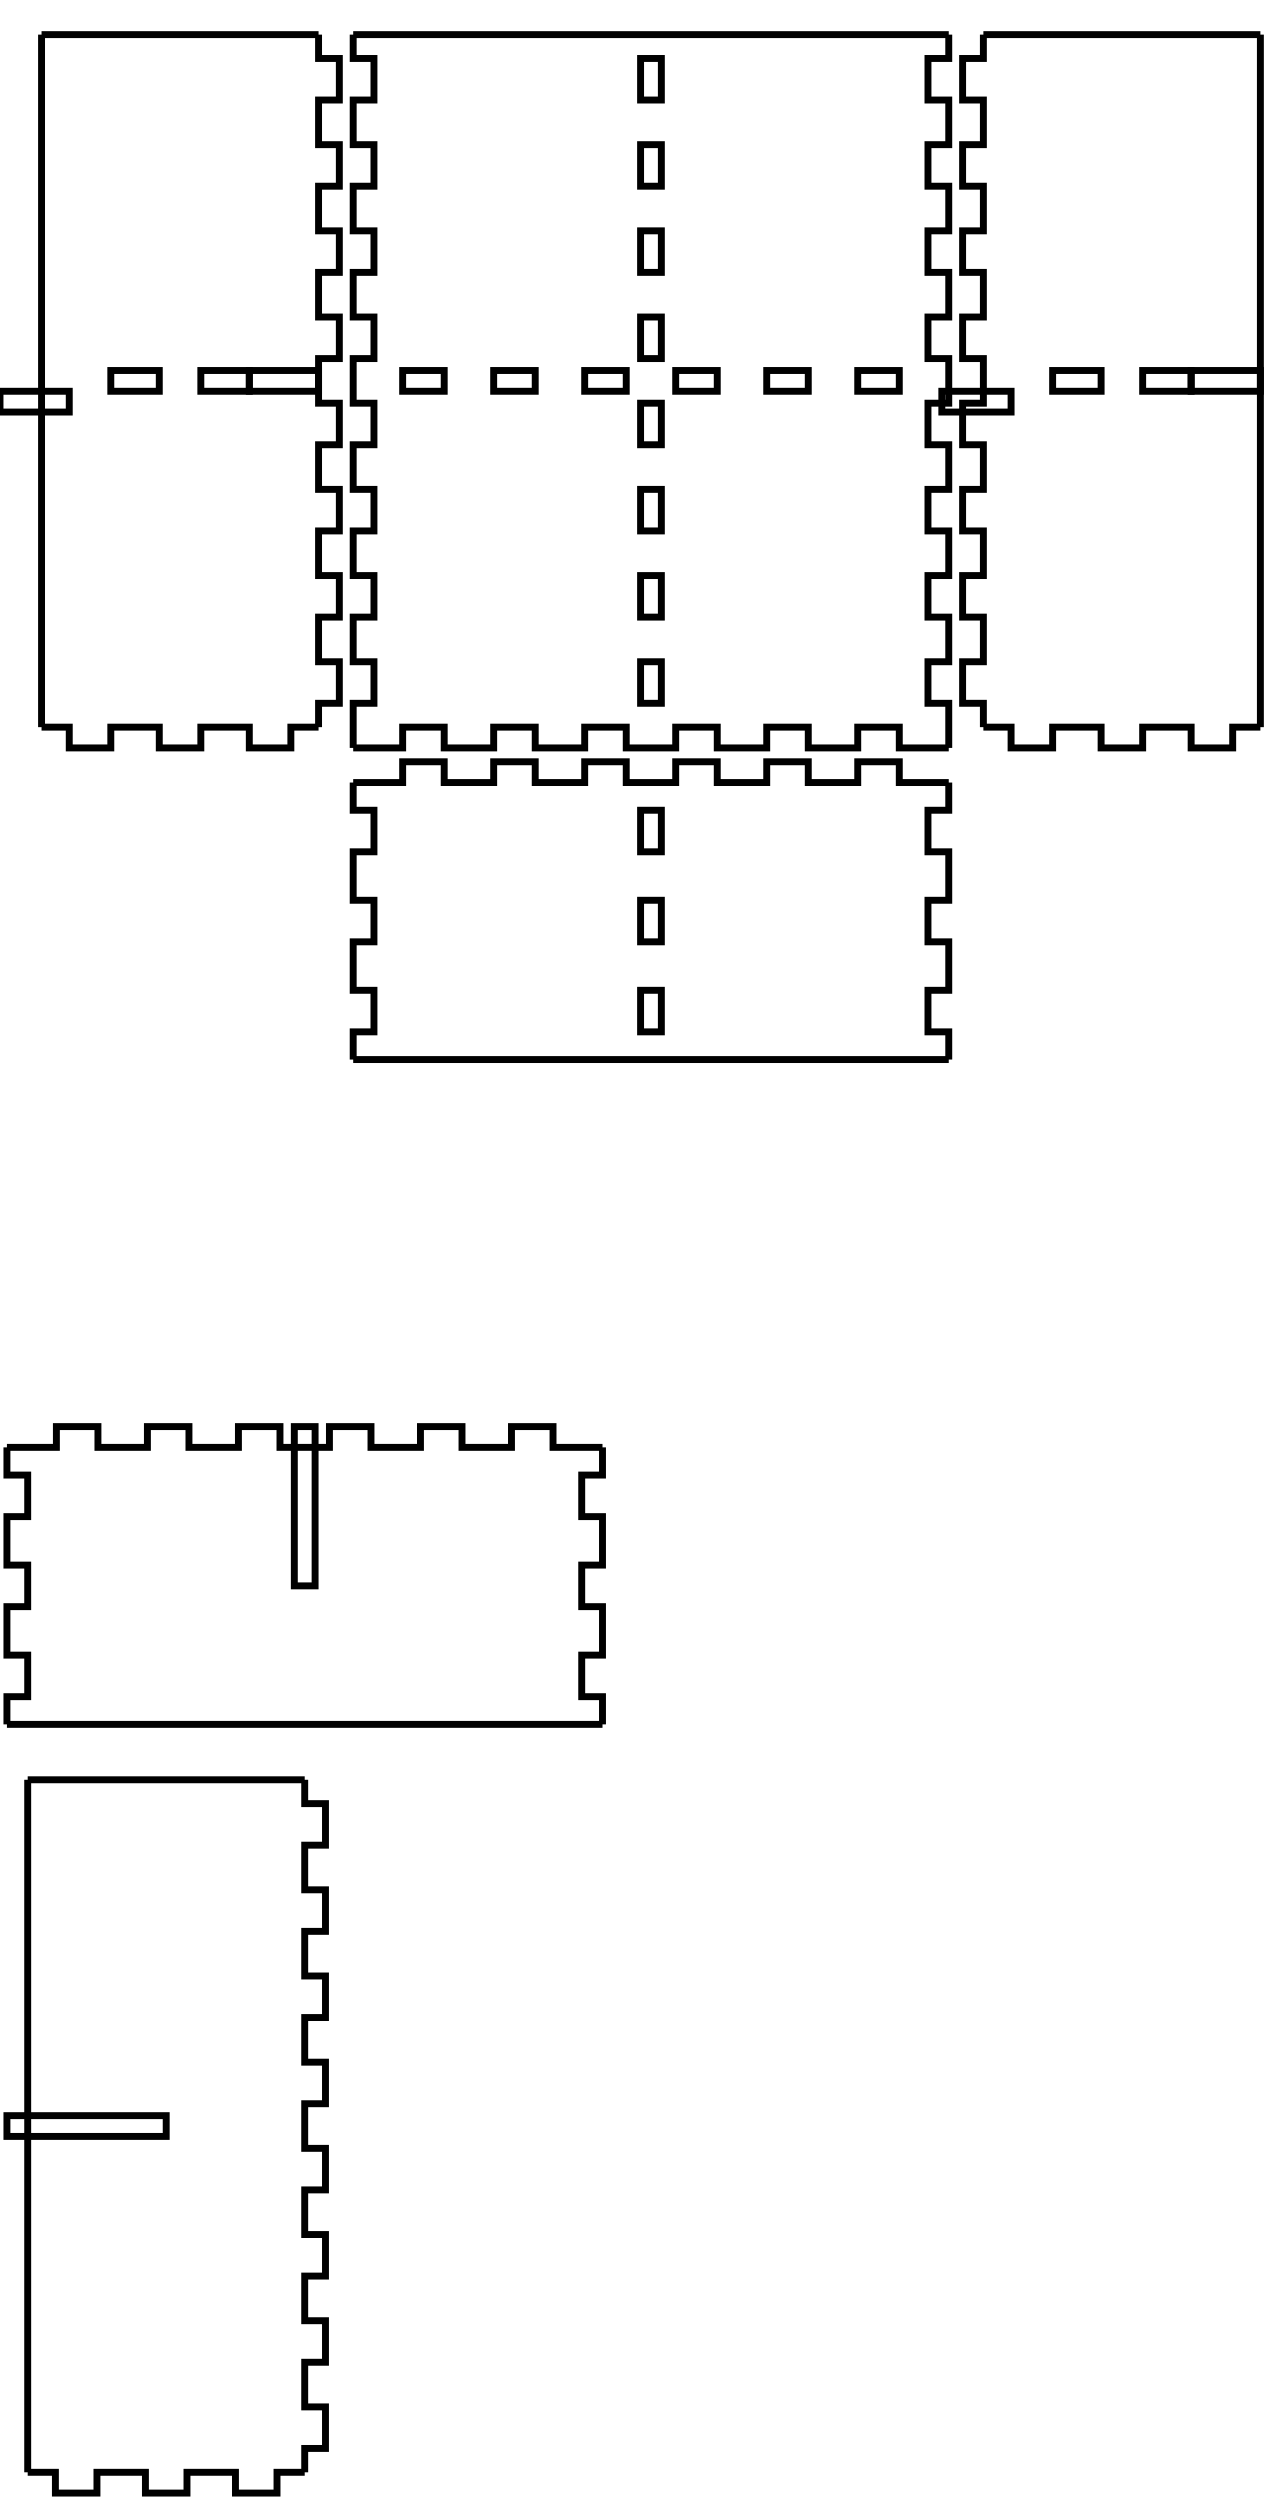
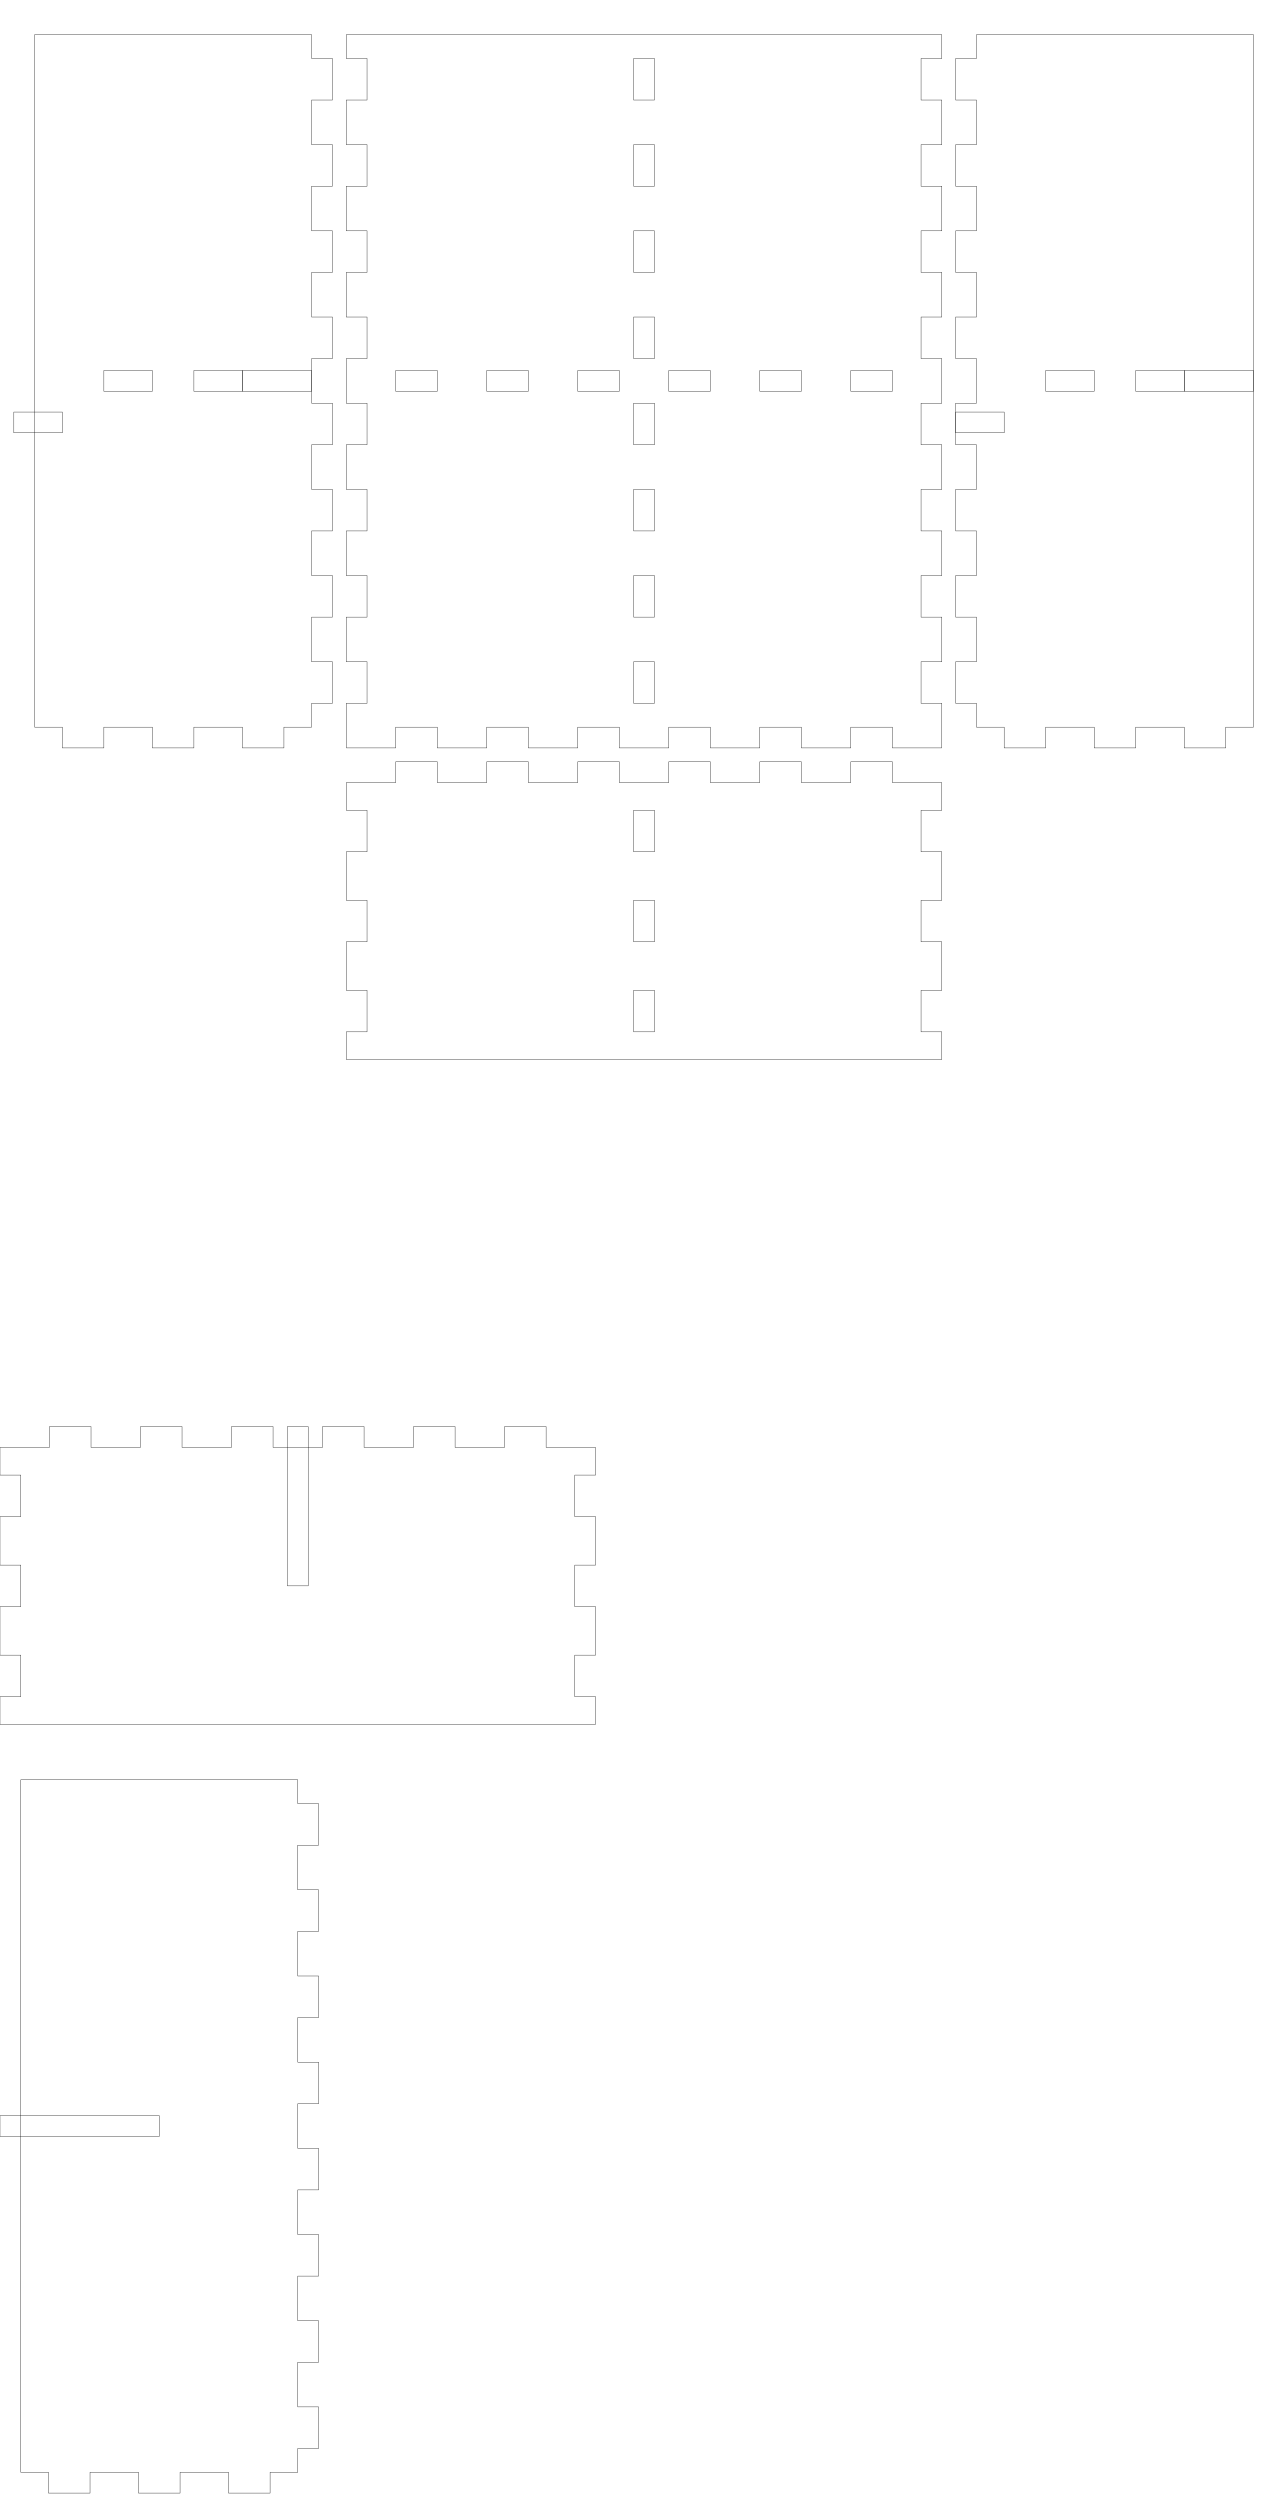
- <svg xmlns="http://www.w3.org/2000/svg" width="183mm" height="361mm" viewBox="-1 0 183 361" version="1.1" id="svg5">
+ <svg xmlns="http://www.w3.org/2000/svg" width="182mm" height="361mm" viewBox="0 0 182 361" version="1.1" id="svg5">
  <defs id="defs2" />
  <g id="layer1">
    <g id="piece_001">
-       <path id="side_001" style="fill:none;stroke:#000000;stroke-width:1" d="M 50 113 L 57.143 113 L 57.143 110 L 63.143 110 L 63.143 113 L 70.286 113 L 70.286 110 L 76.286 110 L 76.286 113 L 83.429 113 L 83.429 110 L 89.429 110 L 89.429 113 L 96.571 113 L 96.571 110 L 102.571 110 L 102.571 113 L 109.714 113 L 109.714 110 L 115.714 110 L 115.714 113 L 122.857 113 L 122.857 110 L 128.857 110 L 128.857 113 L 136 113" />
-       <path id="side_002" style="fill:none;stroke:#000000;stroke-width:1" d="M 136 113 L 136 117 L 133 117 L 133 123 L 136 123 L 136 130 L 133 130 L 133 136 L 136 136 L 136 143 L 133 143 L 133 149 L 136 149 L 136 153" />
-       <path id="hole_001" style="fill:none;stroke:#000000;stroke-width:1" d="M 91.5 117 L 91.5 123 L 94.5 123 L 94.5 117 L 91.5 117 Z" />
-       <path id="hole_002" style="fill:none;stroke:#000000;stroke-width:1" d="M 91.5 130 L 91.5 136 L 94.5 136 L 94.5 130 L 91.5 130 Z" />
-       <path id="hole_003" style="fill:none;stroke:#000000;stroke-width:1" d="M 91.5 143 L 91.5 149 L 94.5 149 L 94.5 143 L 91.5 143 Z" />
-       <path id="side_003" style="fill:none;stroke:#000000;stroke-width:1" d="M 136 153 L 128.857 153 L 128.857 153 L 122.857 153 L 122.857 153 L 115.714 153 L 115.714 153 L 109.714 153 L 109.714 153 L 102.571 153 L 102.571 153 L 96.571 153 L 96.571 153 L 89.429 153 L 89.429 153 L 83.429 153 L 83.429 153 L 76.286 153 L 76.286 153 L 70.286 153 L 70.286 153 L 63.143 153 L 63.143 153 L 57.143 153 L 57.143 153 L 50 153" />
-       <path id="side_004" style="fill:none;stroke:#000000;stroke-width:1" d="M 50 153 L 50 149 L 53 149 L 53 143 L 50 143 L 50 136 L 53 136 L 53 130 L 50 130 L 50 123 L 53 123 L 53 117 L 50 117 L 50 113" />
+       <path id="side_001" style="fill:none;stroke:#000000;stroke-width:0.051" d="M 50 113 L 57.143 113 L 57.143 110 L 63.143 110 L 63.143 113 L 70.286 113 L 70.286 110 L 76.286 110 L 76.286 113 L 83.429 113 L 83.429 110 L 89.429 110 L 89.429 113 L 96.571 113 L 96.571 110 L 102.571 110 L 102.571 113 L 109.714 113 L 109.714 110 L 115.714 110 L 115.714 113 L 122.857 113 L 122.857 110 L 128.857 110 L 128.857 113 L 136 113" />
+       <path id="side_002" style="fill:none;stroke:#000000;stroke-width:0.051" d="M 136 113 L 136 117 L 133 117 L 133 123 L 136 123 L 136 130 L 133 130 L 133 136 L 136 136 L 136 143 L 133 143 L 133 149 L 136 149 L 136 153" />
+       <path id="hole_001" style="fill:none;stroke:#000000;stroke-width:0.051" d="M 91.5 117 L 91.5 123 L 94.5 123 L 94.5 117 L 91.5 117 Z" />
+       <path id="hole_002" style="fill:none;stroke:#000000;stroke-width:0.051" d="M 91.5 130 L 91.5 136 L 94.5 136 L 94.5 130 L 91.5 130 Z" />
+       <path id="hole_003" style="fill:none;stroke:#000000;stroke-width:0.051" d="M 91.5 143 L 91.5 149 L 94.5 149 L 94.5 143 L 91.5 143 Z" />
+       <path id="side_003" style="fill:none;stroke:#000000;stroke-width:0.051" d="M 136 153 L 128.857 153 L 128.857 153 L 122.857 153 L 122.857 153 L 115.714 153 L 115.714 153 L 109.714 153 L 109.714 153 L 102.571 153 L 102.571 153 L 96.571 153 L 96.571 153 L 89.429 153 L 89.429 153 L 83.429 153 L 83.429 153 L 76.286 153 L 76.286 153 L 70.286 153 L 70.286 153 L 63.143 153 L 63.143 153 L 57.143 153 L 57.143 153 L 50 153" />
+       <path id="side_004" style="fill:none;stroke:#000000;stroke-width:0.051" d="M 50 153 L 50 149 L 53 149 L 53 143 L 50 143 L 50 136 L 53 136 L 53 130 L 50 130 L 50 123 L 53 123 L 53 117 L 50 117 L 50 113" />
    </g>
    <g id="xdivider_001">
-       <path id="side_005" style="fill:none;stroke:#000000;stroke-width:1" d="M 0 209 L 7.143 209 L 7.143 206 L 13.143 206 L 13.143 209 L 20.286 209 L 20.286 206 L 26.286 206 L 26.286 209 L 33.429 209 L 33.429 206 L 39.429 206 L 39.429 209 L 46.571 209 L 46.571 206 L 52.571 206 L 52.571 209 L 59.714 209 L 59.714 206 L 65.714 206 L 65.714 209 L 72.857 209 L 72.857 206 L 78.857 206 L 78.857 209 L 86 209" />
-       <path id="side_006" style="fill:none;stroke:#000000;stroke-width:1" d="M 86 209 L 86 213 L 83 213 L 83 219 L 86 219 L 86 226 L 83 226 L 83 232 L 86 232 L 86 239 L 83 239 L 83 245 L 86 245 L 86 249" />
-       <path id="slot_001" style="fill:none;stroke:#000000;stroke-width:1" d="M 41.5 206 L 41.5 229 L 44.5 229 L 44.5 206 L 41.5 206 Z" />
-       <path id="side_007" style="fill:none;stroke:#000000;stroke-width:1" d="M 86 249 L 78.857 249 L 78.857 249 L 72.857 249 L 72.857 249 L 65.714 249 L 65.714 249 L 59.714 249 L 59.714 249 L 52.571 249 L 52.571 249 L 46.571 249 L 46.571 249 L 39.429 249 L 39.429 249 L 33.429 249 L 33.429 249 L 26.286 249 L 26.286 249 L 20.286 249 L 20.286 249 L 13.143 249 L 13.143 249 L 7.143 249 L 7.143 249 L 0 249" />
-       <path id="side_008" style="fill:none;stroke:#000000;stroke-width:1" d="M 0 249 L 0 245 L 3 245 L 3 239 L 0 239 L 0 232 L 3 232 L 3 226 L 0 226 L 0 219 L 3 219 L 3 213 L 0 213 L 0 209" />
+       <path id="side_005" style="fill:none;stroke:#000000;stroke-width:0.051" d="M 0 209 L 7.143 209 L 7.143 206 L 13.143 206 L 13.143 209 L 20.286 209 L 20.286 206 L 26.286 206 L 26.286 209 L 33.429 209 L 33.429 206 L 39.429 206 L 39.429 209 L 46.571 209 L 46.571 206 L 52.571 206 L 52.571 209 L 59.714 209 L 59.714 206 L 65.714 206 L 65.714 209 L 72.857 209 L 72.857 206 L 78.857 206 L 78.857 209 L 86 209" />
+       <path id="side_006" style="fill:none;stroke:#000000;stroke-width:0.051" d="M 86 209 L 86 213 L 83 213 L 83 219 L 86 219 L 86 226 L 83 226 L 83 232 L 86 232 L 86 239 L 83 239 L 83 245 L 86 245 L 86 249" />
+       <path id="slot_001" style="fill:none;stroke:#000000;stroke-width:0.051" d="M 41.5 206 L 41.5 229 L 44.5 229 L 44.5 206 L 41.5 206 Z" />
+       <path id="side_007" style="fill:none;stroke:#000000;stroke-width:0.051" d="M 86 249 L 78.857 249 L 78.857 249 L 72.857 249 L 72.857 249 L 65.714 249 L 65.714 249 L 59.714 249 L 59.714 249 L 52.571 249 L 52.571 249 L 46.571 249 L 46.571 249 L 39.429 249 L 39.429 249 L 33.429 249 L 33.429 249 L 26.286 249 L 26.286 249 L 20.286 249 L 20.286 249 L 13.143 249 L 13.143 249 L 7.143 249 L 7.143 249 L 0 249" />
+       <path id="side_008" style="fill:none;stroke:#000000;stroke-width:0.051" d="M 0 249 L 0 245 L 3 245 L 3 239 L 0 239 L 0 232 L 3 232 L 3 226 L 0 226 L 0 219 L 3 219 L 3 213 L 0 213 L 0 209" />
    </g>
    <g id="piece_002">
-       <path id="side_009" style="fill:none;stroke:#000000;stroke-width:1" d="M 5 5 L 9 5 L 9 5 L 15 5 L 15 5 L 22 5 L 22 5 L 28 5 L 28 5 L 35 5 L 35 5 L 41 5 L 41 5 L 45 5" />
-       <path id="side_010" style="fill:none;stroke:#000000;stroke-width:1" d="M 45 5 L 45 8.444 L 48 8.444 L 48 14.444 L 45 14.444 L 45 20.889 L 48 20.889 L 48 26.889 L 45 26.889 L 45 33.333 L 48 33.333 L 48 39.333 L 45 39.333 L 45 45.778 L 48 45.778 L 48 51.778 L 45 51.778 L 45 58.222 L 48 58.222 L 48 64.222 L 45 64.222 L 45 70.667 L 48 70.667 L 48 76.667 L 45 76.667 L 45 83.111 L 48 83.111 L 48 89.111 L 45 89.111 L 45 95.556 L 48 95.556 L 48 101.556 L 45 101.556 L 45 105" />
-       <path id="side_011" style="fill:none;stroke:#000000;stroke-width:1" d="M 45 105 L 41 105 L 41 108 L 35 108 L 35 105 L 28 105 L 28 108 L 22 108 L 22 105 L 15 105 L 15 108 L 9 108 L 9 105 L 5 105" />
-       <path id="hole_004" style="fill:none;stroke:#000000;stroke-width:1" d="M 45 53.5 L 35 53.5 L 35 56.5 L 45 56.5 L 45 53.5 Z" />
-       <path id="hole_005" style="fill:none;stroke:#000000;stroke-width:1" d="M 35 53.5 L 28 53.5 L 28 56.5 L 35 56.5 L 35 53.5 Z" />
-       <path id="hole_006" style="fill:none;stroke:#000000;stroke-width:1" d="M 22 53.5 L 15 53.5 L 15 56.5 L 22 56.5 L 22 53.5 Z" />
-       <path id="hole_007" style="fill:none;stroke:#000000;stroke-width:1" d="M 9 59.5 L -1 59.5 L -1 56.5 L 9 56.5 L 9 59.5 Z" />
-       <path id="side_012" style="fill:none;stroke:#000000;stroke-width:1" d="M 5 105 L 5 101.556 L 5 101.556 L 5 95.556 L 5 95.556 L 5 89.111 L 5 89.111 L 5 83.111 L 5 83.111 L 5 76.667 L 5 76.667 L 5 70.667 L 5 70.667 L 5 64.222 L 5 64.222 L 5 58.222 L 5 58.222 L 5 51.778 L 5 51.778 L 5 45.778 L 5 45.778 L 5 39.333 L 5 39.333 L 5 33.333 L 5 33.333 L 5 26.889 L 5 26.889 L 5 20.889 L 5 20.889 L 5 14.444 L 5 14.444 L 5 8.444 L 5 8.444 L 5 5" />
+       <path id="side_009" style="fill:none;stroke:#000000;stroke-width:0.051" d="M 5 5 L 9 5 L 9 5 L 15 5 L 15 5 L 22 5 L 22 5 L 28 5 L 28 5 L 35 5 L 35 5 L 41 5 L 41 5 L 45 5" />
+       <path id="side_010" style="fill:none;stroke:#000000;stroke-width:0.051" d="M 45 5 L 45 8.444 L 48 8.444 L 48 14.444 L 45 14.444 L 45 20.889 L 48 20.889 L 48 26.889 L 45 26.889 L 45 33.333 L 48 33.333 L 48 39.333 L 45 39.333 L 45 45.778 L 48 45.778 L 48 51.778 L 45 51.778 L 45 58.222 L 48 58.222 L 48 64.222 L 45 64.222 L 45 70.667 L 48 70.667 L 48 76.667 L 45 76.667 L 45 83.111 L 48 83.111 L 48 89.111 L 45 89.111 L 45 95.556 L 48 95.556 L 48 101.556 L 45 101.556 L 45 105" />
+       <path id="side_011" style="fill:none;stroke:#000000;stroke-width:0.051" d="M 45 105 L 41 105 L 41 108 L 35 108 L 35 105 L 28 105 L 28 108 L 22 108 L 22 105 L 15 105 L 15 108 L 9 108 L 9 105 L 5 105" />
+       <path id="hole_004" style="fill:none;stroke:#000000;stroke-width:0.051" d="M 45 53.5 L 35 53.5 L 35 56.5 L 45 56.5 L 45 53.5 Z" />
+       <path id="hole_005" style="fill:none;stroke:#000000;stroke-width:0.051" d="M 35 53.5 L 28 53.5 L 28 56.5 L 35 56.5 L 35 53.5 Z" />
+       <path id="hole_006" style="fill:none;stroke:#000000;stroke-width:0.051" d="M 22 53.5 L 15 53.5 L 15 56.5 L 22 56.5 L 22 53.5 Z" />
+       <path id="hole_007" style="fill:none;stroke:#000000;stroke-width:0.051" d="M 9 59.5 L 2 59.5 L 2 62.5 L 9 62.5 L 9 59.5 Z" />
+       <path id="side_012" style="fill:none;stroke:#000000;stroke-width:0.051" d="M 5 105 L 5 101.556 L 5 101.556 L 5 95.556 L 5 95.556 L 5 89.111 L 5 89.111 L 5 83.111 L 5 83.111 L 5 76.667 L 5 76.667 L 5 70.667 L 5 70.667 L 5 64.222 L 5 64.222 L 5 58.222 L 5 58.222 L 5 51.778 L 5 51.778 L 5 45.778 L 5 45.778 L 5 39.333 L 5 39.333 L 5 33.333 L 5 33.333 L 5 26.889 L 5 26.889 L 5 20.889 L 5 20.889 L 5 14.444 L 5 14.444 L 5 8.444 L 5 8.444 L 5 5" />
    </g>
    <g id="ydivider_001">
-       <path id="side_013" style="fill:none;stroke:#000000;stroke-width:1" d="M 3 257 L 7 257 L 7 257 L 13 257 L 13 257 L 20 257 L 20 257 L 26 257 L 26 257 L 33 257 L 33 257 L 39 257 L 39 257 L 43 257" />
-       <path id="slot_002" style="fill:none;stroke:#000000;stroke-width:1" d="M 0 305.5 L 23 305.5 L 23 308.5 L 0 308.5 L 0 305.5 Z" />
-       <path id="side_014" style="fill:none;stroke:#000000;stroke-width:1" d="M 43 257 L 43 260.444 L 46 260.444 L 46 266.444 L 43 266.444 L 43 272.889 L 46 272.889 L 46 278.889 L 43 278.889 L 43 285.333 L 46 285.333 L 46 291.333 L 43 291.333 L 43 297.778 L 46 297.778 L 46 303.778 L 43 303.778 L 43 310.222 L 46 310.222 L 46 316.222 L 43 316.222 L 43 322.667 L 46 322.667 L 46 328.667 L 43 328.667 L 43 335.111 L 46 335.111 L 46 341.111 L 43 341.111 L 43 347.556 L 46 347.556 L 46 353.556 L 43 353.556 L 43 357" />
-       <path id="side_015" style="fill:none;stroke:#000000;stroke-width:1" d="M 43 357 L 39 357 L 39 360 L 33 360 L 33 357 L 26 357 L 26 360 L 20 360 L 20 357 L 13 357 L 13 360 L 7 360 L 7 357 L 3 357" />
-       <path id="side_016" style="fill:none;stroke:#000000;stroke-width:1" d="M 3 357 L 3 353.556 L 3 353.556 L 3 347.556 L 3 347.556 L 3 341.111 L 3 341.111 L 3 335.111 L 3 335.111 L 3 328.667 L 3 328.667 L 3 322.667 L 3 322.667 L 3 316.222 L 3 316.222 L 3 310.222 L 3 310.222 L 3 303.778 L 3 303.778 L 3 297.778 L 3 297.778 L 3 291.333 L 3 291.333 L 3 285.333 L 3 285.333 L 3 278.889 L 3 278.889 L 3 272.889 L 3 272.889 L 3 266.444 L 3 266.444 L 3 260.444 L 3 260.444 L 3 257" />
+       <path id="side_013" style="fill:none;stroke:#000000;stroke-width:0.051" d="M 3 257 L 7 257 L 7 257 L 13 257 L 13 257 L 20 257 L 20 257 L 26 257 L 26 257 L 33 257 L 33 257 L 39 257 L 39 257 L 43 257" />
+       <path id="slot_002" style="fill:none;stroke:#000000;stroke-width:0.051" d="M 0 305.5 L 23 305.5 L 23 308.5 L 0 308.5 L 0 305.5 Z" />
+       <path id="side_014" style="fill:none;stroke:#000000;stroke-width:0.051" d="M 43 257 L 43 260.444 L 46 260.444 L 46 266.444 L 43 266.444 L 43 272.889 L 46 272.889 L 46 278.889 L 43 278.889 L 43 285.333 L 46 285.333 L 46 291.333 L 43 291.333 L 43 297.778 L 46 297.778 L 46 303.778 L 43 303.778 L 43 310.222 L 46 310.222 L 46 316.222 L 43 316.222 L 43 322.667 L 46 322.667 L 46 328.667 L 43 328.667 L 43 335.111 L 46 335.111 L 46 341.111 L 43 341.111 L 43 347.556 L 46 347.556 L 46 353.556 L 43 353.556 L 43 357" />
+       <path id="side_015" style="fill:none;stroke:#000000;stroke-width:0.051" d="M 43 357 L 39 357 L 39 360 L 33 360 L 33 357 L 26 357 L 26 360 L 20 360 L 20 357 L 13 357 L 13 360 L 7 360 L 7 357 L 3 357" />
+       <path id="side_016" style="fill:none;stroke:#000000;stroke-width:0.051" d="M 3 357 L 3 353.556 L 3 353.556 L 3 347.556 L 3 347.556 L 3 341.111 L 3 341.111 L 3 335.111 L 3 335.111 L 3 328.667 L 3 328.667 L 3 322.667 L 3 322.667 L 3 316.222 L 3 316.222 L 3 310.222 L 3 310.222 L 3 303.778 L 3 303.778 L 3 297.778 L 3 297.778 L 3 291.333 L 3 291.333 L 3 285.333 L 3 285.333 L 3 278.889 L 3 278.889 L 3 272.889 L 3 272.889 L 3 266.444 L 3 266.444 L 3 260.444 L 3 260.444 L 3 257" />
    </g>
    <g id="piece_003">
-       <path id="side_017" style="fill:none;stroke:#000000;stroke-width:1" d="M 50 5 L 57.143 5 L 57.143 5 L 63.143 5 L 63.143 5 L 70.286 5 L 70.286 5 L 76.286 5 L 76.286 5 L 83.429 5 L 83.429 5 L 89.429 5 L 89.429 5 L 96.571 5 L 96.571 5 L 102.571 5 L 102.571 5 L 109.714 5 L 109.714 5 L 115.714 5 L 115.714 5 L 122.857 5 L 122.857 5 L 128.857 5 L 128.857 5 L 136 5" />
-       <path id="side_018" style="fill:none;stroke:#000000;stroke-width:1" d="M 136 5 L 136 8.444 L 133 8.444 L 133 14.444 L 136 14.444 L 136 20.889 L 133 20.889 L 133 26.889 L 136 26.889 L 136 33.333 L 133 33.333 L 133 39.333 L 136 39.333 L 136 45.778 L 133 45.778 L 133 51.778 L 136 51.778 L 136 58.222 L 133 58.222 L 133 64.222 L 136 64.222 L 136 70.667 L 133 70.667 L 133 76.667 L 136 76.667 L 136 83.111 L 133 83.111 L 133 89.111 L 136 89.111 L 136 95.556 L 133 95.556 L 133 101.556 L 136 101.556 L 136 108" />
-       <path id="hole_008" style="fill:none;stroke:#000000;stroke-width:1" d="M 91.5 8.444 L 91.5 14.444 L 94.5 14.444 L 94.5 8.444 L 91.5 8.444 Z" />
-       <path id="hole_009" style="fill:none;stroke:#000000;stroke-width:1" d="M 91.5 20.889 L 91.5 26.889 L 94.5 26.889 L 94.5 20.889 L 91.5 20.889 Z" />
-       <path id="hole_010" style="fill:none;stroke:#000000;stroke-width:1" d="M 91.5 33.333 L 91.5 39.333 L 94.5 39.333 L 94.5 33.333 L 91.5 33.333 Z" />
-       <path id="hole_011" style="fill:none;stroke:#000000;stroke-width:1" d="M 91.5 45.778 L 91.5 51.778 L 94.5 51.778 L 94.5 45.778 L 91.5 45.778 Z" />
-       <path id="hole_012" style="fill:none;stroke:#000000;stroke-width:1" d="M 91.5 58.222 L 91.5 64.222 L 94.5 64.222 L 94.5 58.222 L 91.5 58.222 Z" />
-       <path id="hole_013" style="fill:none;stroke:#000000;stroke-width:1" d="M 91.5 70.667 L 91.5 76.667 L 94.5 76.667 L 94.5 70.667 L 91.5 70.667 Z" />
-       <path id="hole_014" style="fill:none;stroke:#000000;stroke-width:1" d="M 91.5 83.111 L 91.5 89.111 L 94.5 89.111 L 94.5 83.111 L 91.5 83.111 Z" />
-       <path id="hole_015" style="fill:none;stroke:#000000;stroke-width:1" d="M 91.5 95.556 L 91.5 101.556 L 94.5 101.556 L 94.5 95.556 L 91.5 95.556 Z" />
-       <path id="side_019" style="fill:none;stroke:#000000;stroke-width:1" d="M 136 108 L 128.857 108 L 128.857 105 L 122.857 105 L 122.857 108 L 115.714 108 L 115.714 105 L 109.714 105 L 109.714 108 L 102.571 108 L 102.571 105 L 96.571 105 L 96.571 108 L 89.429 108 L 89.429 105 L 83.429 105 L 83.429 108 L 76.286 108 L 76.286 105 L 70.286 105 L 70.286 108 L 63.143 108 L 63.143 105 L 57.143 105 L 57.143 108 L 50 108" />
-       <path id="hole_016" style="fill:none;stroke:#000000;stroke-width:1" d="M 128.857 53.5 L 122.857 53.5 L 122.857 56.5 L 128.857 56.5 L 128.857 53.5 Z" />
-       <path id="hole_017" style="fill:none;stroke:#000000;stroke-width:1" d="M 115.714 53.5 L 109.714 53.5 L 109.714 56.5 L 115.714 56.5 L 115.714 53.5 Z" />
-       <path id="hole_018" style="fill:none;stroke:#000000;stroke-width:1" d="M 102.571 53.5 L 96.571 53.5 L 96.571 56.5 L 102.571 56.5 L 102.571 53.5 Z" />
-       <path id="hole_019" style="fill:none;stroke:#000000;stroke-width:1" d="M 89.429 53.5 L 83.429 53.5 L 83.429 56.5 L 89.429 56.5 L 89.429 53.5 Z" />
-       <path id="hole_020" style="fill:none;stroke:#000000;stroke-width:1" d="M 76.286 53.5 L 70.286 53.5 L 70.286 56.5 L 76.286 56.5 L 76.286 53.5 Z" />
-       <path id="hole_021" style="fill:none;stroke:#000000;stroke-width:1" d="M 63.143 53.5 L 57.143 53.5 L 57.143 56.5 L 63.143 56.5 L 63.143 53.5 Z" />
-       <path id="side_020" style="fill:none;stroke:#000000;stroke-width:1" d="M 50 108 L 50 101.556 L 53 101.556 L 53 95.556 L 50 95.556 L 50 89.111 L 53 89.111 L 53 83.111 L 50 83.111 L 50 76.667 L 53 76.667 L 53 70.667 L 50 70.667 L 50 64.222 L 53 64.222 L 53 58.222 L 50 58.222 L 50 51.778 L 53 51.778 L 53 45.778 L 50 45.778 L 50 39.333 L 53 39.333 L 53 33.333 L 50 33.333 L 50 26.889 L 53 26.889 L 53 20.889 L 50 20.889 L 50 14.444 L 53 14.444 L 53 8.444 L 50 8.444 L 50 5" />
+       <path id="side_017" style="fill:none;stroke:#000000;stroke-width:0.051" d="M 50 5 L 57.143 5 L 57.143 5 L 63.143 5 L 63.143 5 L 70.286 5 L 70.286 5 L 76.286 5 L 76.286 5 L 83.429 5 L 83.429 5 L 89.429 5 L 89.429 5 L 96.571 5 L 96.571 5 L 102.571 5 L 102.571 5 L 109.714 5 L 109.714 5 L 115.714 5 L 115.714 5 L 122.857 5 L 122.857 5 L 128.857 5 L 128.857 5 L 136 5" />
+       <path id="side_018" style="fill:none;stroke:#000000;stroke-width:0.051" d="M 136 5 L 136 8.444 L 133 8.444 L 133 14.444 L 136 14.444 L 136 20.889 L 133 20.889 L 133 26.889 L 136 26.889 L 136 33.333 L 133 33.333 L 133 39.333 L 136 39.333 L 136 45.778 L 133 45.778 L 133 51.778 L 136 51.778 L 136 58.222 L 133 58.222 L 133 64.222 L 136 64.222 L 136 70.667 L 133 70.667 L 133 76.667 L 136 76.667 L 136 83.111 L 133 83.111 L 133 89.111 L 136 89.111 L 136 95.556 L 133 95.556 L 133 101.556 L 136 101.556 L 136 108" />
+       <path id="hole_008" style="fill:none;stroke:#000000;stroke-width:0.051" d="M 91.5 8.444 L 91.5 14.444 L 94.5 14.444 L 94.5 8.444 L 91.5 8.444 Z" />
+       <path id="hole_009" style="fill:none;stroke:#000000;stroke-width:0.051" d="M 91.5 20.889 L 91.5 26.889 L 94.5 26.889 L 94.5 20.889 L 91.5 20.889 Z" />
+       <path id="hole_010" style="fill:none;stroke:#000000;stroke-width:0.051" d="M 91.5 33.333 L 91.5 39.333 L 94.5 39.333 L 94.5 33.333 L 91.5 33.333 Z" />
+       <path id="hole_011" style="fill:none;stroke:#000000;stroke-width:0.051" d="M 91.5 45.778 L 91.5 51.778 L 94.5 51.778 L 94.5 45.778 L 91.5 45.778 Z" />
+       <path id="hole_012" style="fill:none;stroke:#000000;stroke-width:0.051" d="M 91.5 58.222 L 91.5 64.222 L 94.5 64.222 L 94.5 58.222 L 91.5 58.222 Z" />
+       <path id="hole_013" style="fill:none;stroke:#000000;stroke-width:0.051" d="M 91.5 70.667 L 91.5 76.667 L 94.5 76.667 L 94.5 70.667 L 91.5 70.667 Z" />
+       <path id="hole_014" style="fill:none;stroke:#000000;stroke-width:0.051" d="M 91.5 83.111 L 91.5 89.111 L 94.5 89.111 L 94.5 83.111 L 91.5 83.111 Z" />
+       <path id="hole_015" style="fill:none;stroke:#000000;stroke-width:0.051" d="M 91.5 95.556 L 91.5 101.556 L 94.5 101.556 L 94.5 95.556 L 91.5 95.556 Z" />
+       <path id="side_019" style="fill:none;stroke:#000000;stroke-width:0.051" d="M 136 108 L 128.857 108 L 128.857 105 L 122.857 105 L 122.857 108 L 115.714 108 L 115.714 105 L 109.714 105 L 109.714 108 L 102.571 108 L 102.571 105 L 96.571 105 L 96.571 108 L 89.429 108 L 89.429 105 L 83.429 105 L 83.429 108 L 76.286 108 L 76.286 105 L 70.286 105 L 70.286 108 L 63.143 108 L 63.143 105 L 57.143 105 L 57.143 108 L 50 108" />
+       <path id="hole_016" style="fill:none;stroke:#000000;stroke-width:0.051" d="M 128.857 53.5 L 122.857 53.5 L 122.857 56.5 L 128.857 56.5 L 128.857 53.5 Z" />
+       <path id="hole_017" style="fill:none;stroke:#000000;stroke-width:0.051" d="M 115.714 53.5 L 109.714 53.5 L 109.714 56.5 L 115.714 56.5 L 115.714 53.5 Z" />
+       <path id="hole_018" style="fill:none;stroke:#000000;stroke-width:0.051" d="M 102.571 53.5 L 96.571 53.5 L 96.571 56.5 L 102.571 56.5 L 102.571 53.5 Z" />
+       <path id="hole_019" style="fill:none;stroke:#000000;stroke-width:0.051" d="M 89.429 53.5 L 83.429 53.5 L 83.429 56.5 L 89.429 56.5 L 89.429 53.5 Z" />
+       <path id="hole_020" style="fill:none;stroke:#000000;stroke-width:0.051" d="M 76.286 53.5 L 70.286 53.5 L 70.286 56.5 L 76.286 56.5 L 76.286 53.5 Z" />
+       <path id="hole_021" style="fill:none;stroke:#000000;stroke-width:0.051" d="M 63.143 53.5 L 57.143 53.5 L 57.143 56.5 L 63.143 56.5 L 63.143 53.5 Z" />
+       <path id="side_020" style="fill:none;stroke:#000000;stroke-width:0.051" d="M 50 108 L 50 101.556 L 53 101.556 L 53 95.556 L 50 95.556 L 50 89.111 L 53 89.111 L 53 83.111 L 50 83.111 L 50 76.667 L 53 76.667 L 53 70.667 L 50 70.667 L 50 64.222 L 53 64.222 L 53 58.222 L 50 58.222 L 50 51.778 L 53 51.778 L 53 45.778 L 50 45.778 L 50 39.333 L 53 39.333 L 53 33.333 L 50 33.333 L 50 26.889 L 53 26.889 L 53 20.889 L 50 20.889 L 50 14.444 L 53 14.444 L 53 8.444 L 50 8.444 L 50 5" />
    </g>
    <g id="piece_004">
-       <path id="side_021" style="fill:none;stroke:#000000;stroke-width:1" d="M 141 5 L 145 5 L 145 5 L 151 5 L 151 5 L 158 5 L 158 5 L 164 5 L 164 5 L 171 5 L 171 5 L 177 5 L 177 5 L 181 5" />
-       <path id="side_022" style="fill:none;stroke:#000000;stroke-width:1" d="M 181 5 L 181 8.444 L 181 8.444 L 181 14.444 L 181 14.444 L 181 20.889 L 181 20.889 L 181 26.889 L 181 26.889 L 181 33.333 L 181 33.333 L 181 39.333 L 181 39.333 L 181 45.778 L 181 45.778 L 181 51.778 L 181 51.778 L 181 58.222 L 181 58.222 L 181 64.222 L 181 64.222 L 181 70.667 L 181 70.667 L 181 76.667 L 181 76.667 L 181 83.111 L 181 83.111 L 181 89.111 L 181 89.111 L 181 95.556 L 181 95.556 L 181 101.556 L 181 101.556 L 181 105" />
-       <path id="side_023" style="fill:none;stroke:#000000;stroke-width:1" d="M 181 105 L 177 105 L 177 108 L 171 108 L 171 105 L 164 105 L 164 108 L 158 108 L 158 105 L 151 105 L 151 108 L 145 108 L 145 105 L 141 105" />
-       <path id="hole_022" style="fill:none;stroke:#000000;stroke-width:1" d="M 181 53.5 L 171 53.5 L 171 56.5 L 181 56.5 L 181 53.5 Z" />
-       <path id="hole_023" style="fill:none;stroke:#000000;stroke-width:1" d="M 171 53.5 L 164 53.5 L 164 56.5 L 171 56.5 L 171 53.5 Z" />
-       <path id="hole_024" style="fill:none;stroke:#000000;stroke-width:1" d="M 158 53.5 L 151 53.5 L 151 56.5 L 158 56.5 L 158 53.5 Z" />
-       <path id="hole_025" style="fill:none;stroke:#000000;stroke-width:1" d="M 145 59.5 L 135 59.5 L 135 56.5 L 145 56.5 L 145 59.5 Z" />
-       <path id="side_024" style="fill:none;stroke:#000000;stroke-width:1" d="M 141 105 L 141 101.556 L 138 101.556 L 138 95.556 L 141 95.556 L 141 89.111 L 138 89.111 L 138 83.111 L 141 83.111 L 141 76.667 L 138 76.667 L 138 70.667 L 141 70.667 L 141 64.222 L 138 64.222 L 138 58.222 L 141 58.222 L 141 51.778 L 138 51.778 L 138 45.778 L 141 45.778 L 141 39.333 L 138 39.333 L 138 33.333 L 141 33.333 L 141 26.889 L 138 26.889 L 138 20.889 L 141 20.889 L 141 14.444 L 138 14.444 L 138 8.444 L 141 8.444 L 141 5" />
+       <path id="side_021" style="fill:none;stroke:#000000;stroke-width:0.051" d="M 141 5 L 145 5 L 145 5 L 151 5 L 151 5 L 158 5 L 158 5 L 164 5 L 164 5 L 171 5 L 171 5 L 177 5 L 177 5 L 181 5" />
+       <path id="side_022" style="fill:none;stroke:#000000;stroke-width:0.051" d="M 181 5 L 181 8.444 L 181 8.444 L 181 14.444 L 181 14.444 L 181 20.889 L 181 20.889 L 181 26.889 L 181 26.889 L 181 33.333 L 181 33.333 L 181 39.333 L 181 39.333 L 181 45.778 L 181 45.778 L 181 51.778 L 181 51.778 L 181 58.222 L 181 58.222 L 181 64.222 L 181 64.222 L 181 70.667 L 181 70.667 L 181 76.667 L 181 76.667 L 181 83.111 L 181 83.111 L 181 89.111 L 181 89.111 L 181 95.556 L 181 95.556 L 181 101.556 L 181 101.556 L 181 105" />
+       <path id="side_023" style="fill:none;stroke:#000000;stroke-width:0.051" d="M 181 105 L 177 105 L 177 108 L 171 108 L 171 105 L 164 105 L 164 108 L 158 108 L 158 105 L 151 105 L 151 108 L 145 108 L 145 105 L 141 105" />
+       <path id="hole_022" style="fill:none;stroke:#000000;stroke-width:0.051" d="M 181 53.5 L 171 53.5 L 171 56.5 L 181 56.5 L 181 53.5 Z" />
+       <path id="hole_023" style="fill:none;stroke:#000000;stroke-width:0.051" d="M 171 53.5 L 164 53.5 L 164 56.5 L 171 56.5 L 171 53.5 Z" />
+       <path id="hole_024" style="fill:none;stroke:#000000;stroke-width:0.051" d="M 158 53.5 L 151 53.5 L 151 56.5 L 158 56.5 L 158 53.5 Z" />
+       <path id="hole_025" style="fill:none;stroke:#000000;stroke-width:0.051" d="M 145 59.5 L 138 59.5 L 138 62.5 L 145 62.5 L 145 59.5 Z" />
+       <path id="side_024" style="fill:none;stroke:#000000;stroke-width:0.051" d="M 141 105 L 141 101.556 L 138 101.556 L 138 95.556 L 141 95.556 L 141 89.111 L 138 89.111 L 138 83.111 L 141 83.111 L 141 76.667 L 138 76.667 L 138 70.667 L 141 70.667 L 141 64.222 L 138 64.222 L 138 58.222 L 141 58.222 L 141 51.778 L 138 51.778 L 138 45.778 L 141 45.778 L 141 39.333 L 138 39.333 L 138 33.333 L 141 33.333 L 141 26.889 L 138 26.889 L 138 20.889 L 141 20.889 L 141 14.444 L 138 14.444 L 138 8.444 L 141 8.444 L 141 5" />
    </g>
  </g>
</svg>
